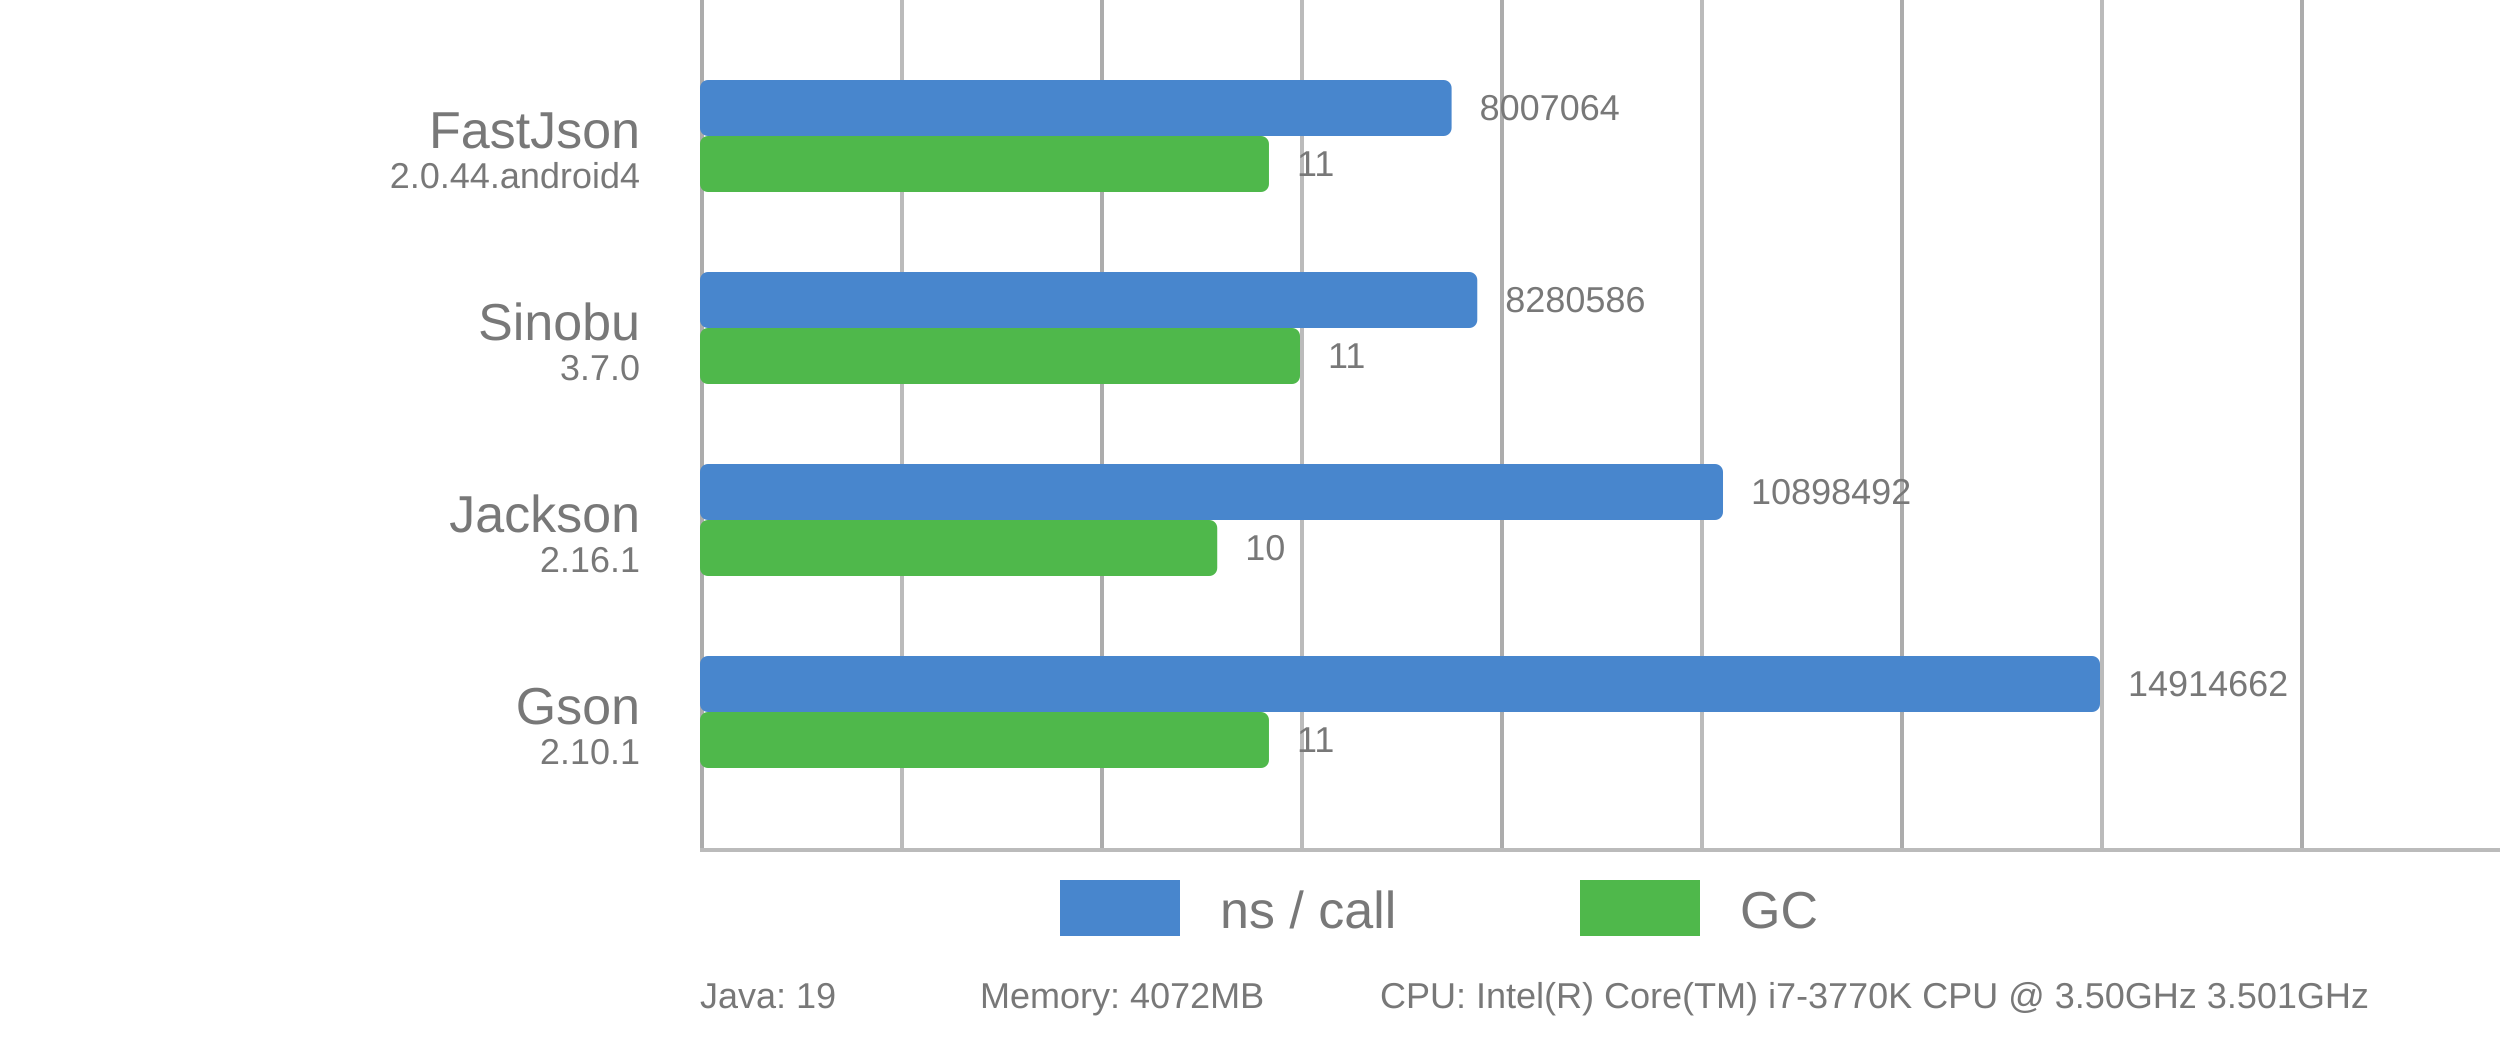
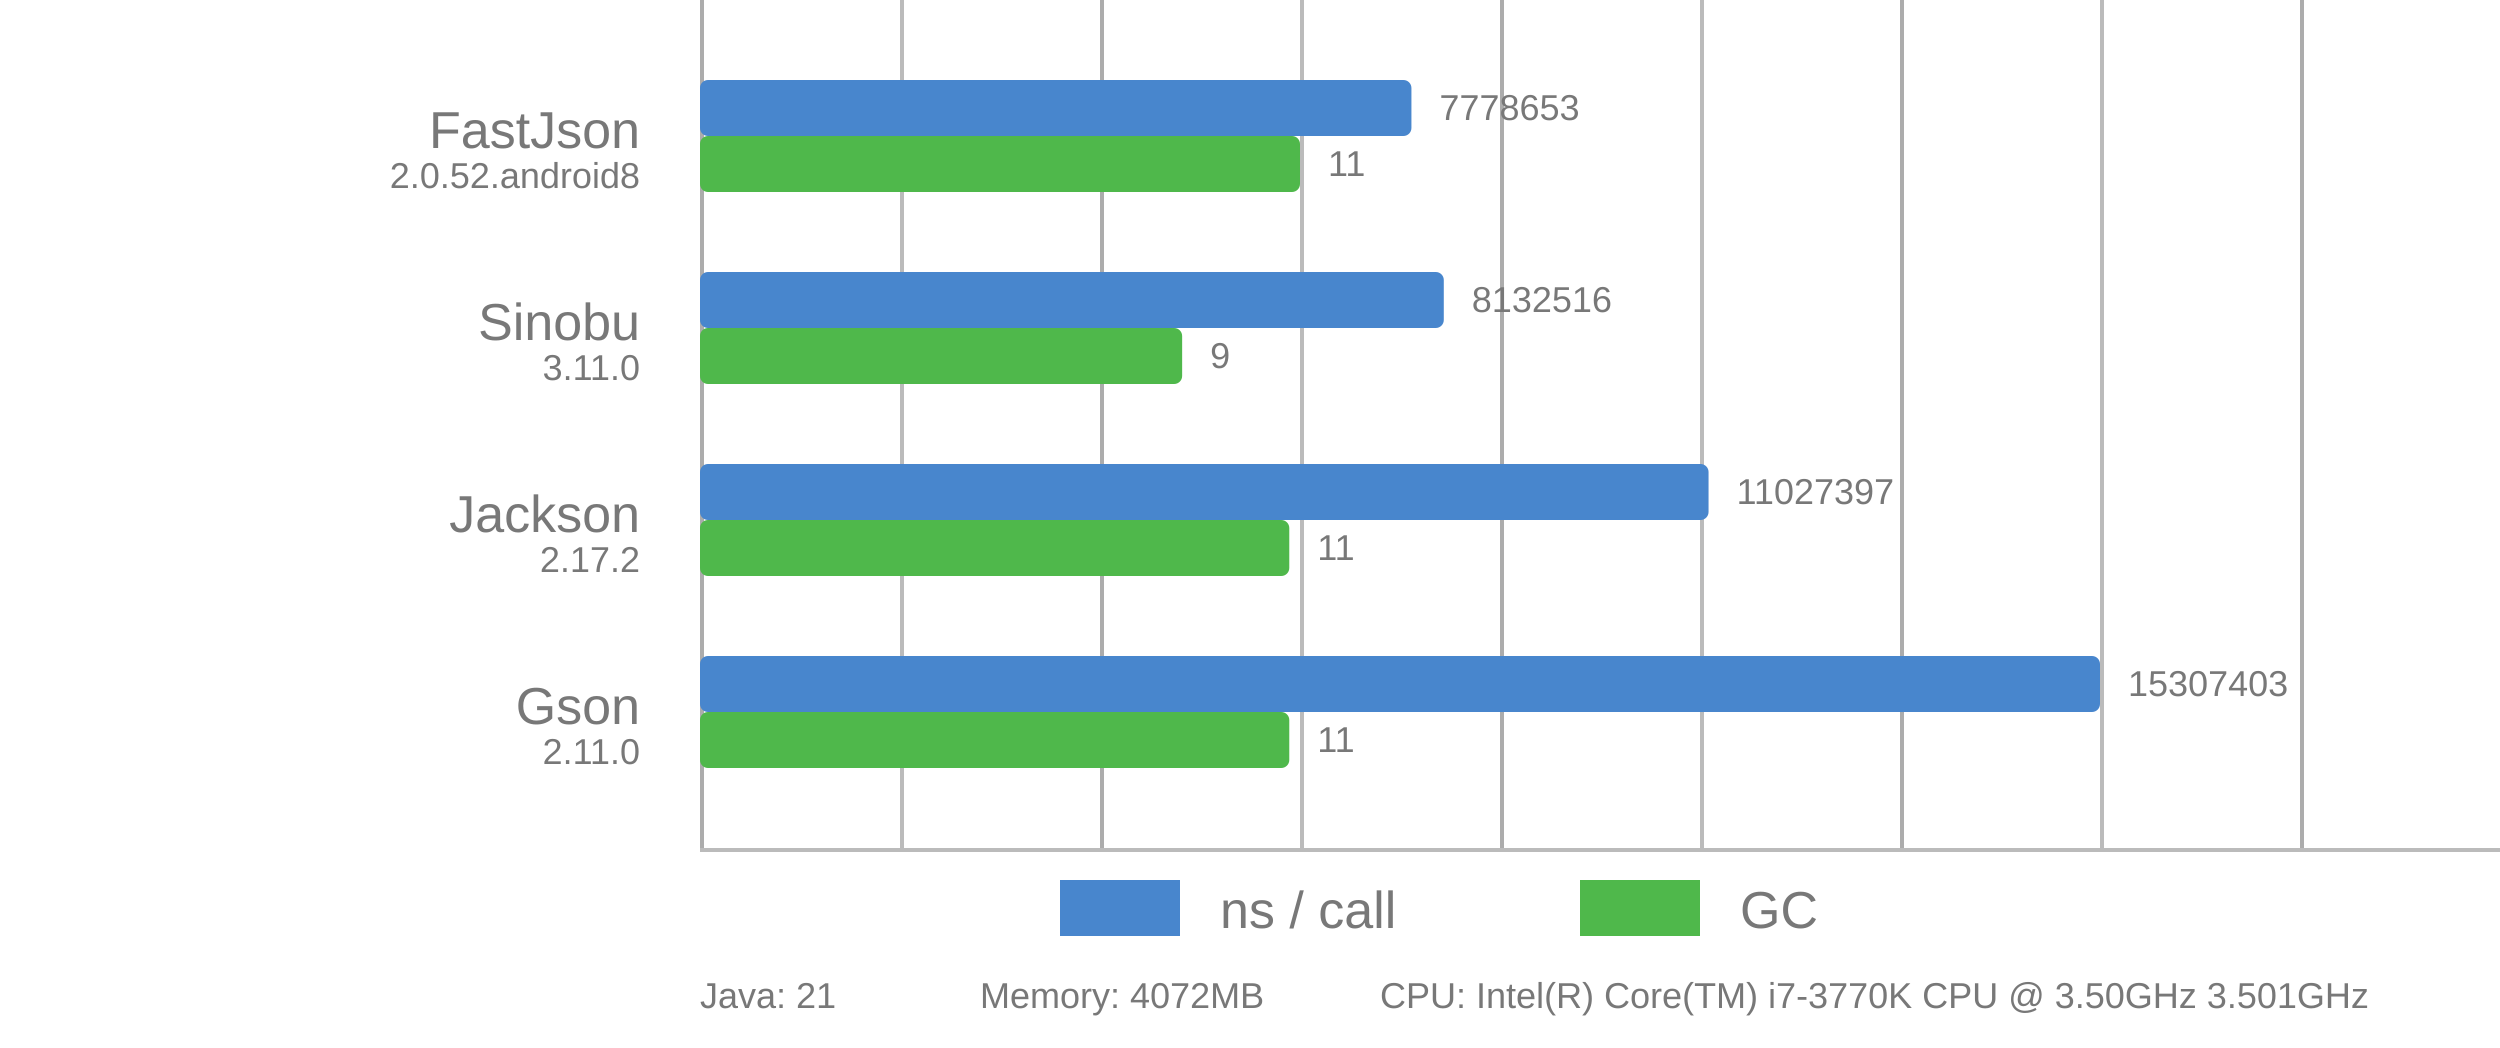
<svg xmlns="http://www.w3.org/2000/svg" viewBox="0 0 625 262">
  <style>
      text {
          font-family: Arial;
          font-size: 13px;
          fill: #787878;
      }

      .desc {
          font-size: 9px;
      }

      .vline {
          fill: #acacac;
          stroke: none;
          stroke-width: 0;
      }

      .subline {
          fill: #bbb;
          stroke: none;
          stroke-width: 0;
      }

      .call {
          fill: #4886CD;
          stroke-linejoin: round;
          height: 14px;
      }

      .gc {
          fill: #4FB84B;
          stroke-linejoin: round;
          height: 14px;
      }
  </style>
  <g>
    <rect x="175" y="0" width="1" height="212" class="vline" />
    <rect x="275" y="0" width="1" height="212" class="vline" />
    <rect x="375" y="0" width="1" height="212" class="vline" />
    <rect x="475" y="0" width="1" height="212" class="vline" />
    <rect x="575" y="0" width="1" height="212" class="vline" />
    <rect x="225" y="0" width="1" height="212" class="subline" />
    <rect x="325" y="0" width="1" height="212" class="subline" />
    <rect x="425" y="0" width="1" height="212" class="subline" />
    <rect x="525" y="0" width="1" height="212" class="subline" />
    <rect x="175" y="212" width="450" height="1" class="subline" />
    <rect x="265" y="220" width="30" class="call" />
    <text x="305" y="232">ns / call</text>
    <rect x="395" y="220" width="30" class="gc" />
    <text x="435" y="232">GC</text>
  </g>
-   <rect x="175" y="20" width="187.9" rx="2" ry="2" class="call" />
-   <rect x="175" y="34" width="142.241" rx="2" ry="2" class="gc" />
+   <rect x="175" y="20" width="177.857" rx="2" ry="2" class="call" />
+   <rect x="175" y="34" width="150" rx="2" ry="2" class="gc" />
  <text x="160" y="37" text-anchor="end">FastJson</text>
-   <text x="160" y="47" text-anchor="end" class="desc">2.0.44.android4</text>
-   <text x="369.9" y="30" class="desc">8007064</text>
-   <text x="324.241" y="44" class="desc">11</text>
-   <rect x="175" y="68" width="194.319" rx="2" ry="2" class="call" />
-   <rect x="175" y="82" width="150" rx="2" ry="2" class="gc" />
+   <text x="160" y="47" text-anchor="end" class="desc">2.0.52.android8</text>
+   <text x="359.857" y="30" class="desc">7778653</text>
+   <text x="332" y="44" class="desc">11</text>
+   <rect x="175" y="68" width="185.948" rx="2" ry="2" class="call" />
+   <rect x="175" y="82" width="120.536" rx="2" ry="2" class="gc" />
  <text x="160" y="85" text-anchor="end">Sinobu</text>
-   <text x="160" y="95" text-anchor="end" class="desc">3.7.0</text>
-   <text x="376.319" y="78" class="desc">8280586</text>
-   <text x="332" y="92" class="desc">11</text>
-   <rect x="175" y="116" width="255.753" rx="2" ry="2" class="call" />
-   <rect x="175" y="130" width="129.31" rx="2" ry="2" class="gc" />
+   <text x="160" y="95" text-anchor="end" class="desc">3.11.0</text>
+   <text x="367.948" y="78" class="desc">8132516</text>
+   <text x="302.536" y="92" class="desc">9</text>
+   <rect x="175" y="116" width="252.139" rx="2" ry="2" class="call" />
+   <rect x="175" y="130" width="147.321" rx="2" ry="2" class="gc" />
  <text x="160" y="133" text-anchor="end">Jackson</text>
-   <text x="160" y="143" text-anchor="end" class="desc">2.16.1</text>
-   <text x="437.753" y="126" class="desc">10898492</text>
-   <text x="311.31" y="140" class="desc">10</text>
+   <text x="160" y="143" text-anchor="end" class="desc">2.17.2</text>
+   <text x="434.139" y="126" class="desc">11027397</text>
+   <text x="329.321" y="140" class="desc">11</text>
  <rect x="175" y="164" width="350" rx="2" ry="2" class="call" />
-   <rect x="175" y="178" width="142.241" rx="2" ry="2" class="gc" />
+   <rect x="175" y="178" width="147.321" rx="2" ry="2" class="gc" />
  <text x="160" y="181" text-anchor="end">Gson</text>
-   <text x="160" y="191" text-anchor="end" class="desc">2.10.1</text>
-   <text x="532" y="174" class="desc">14914662</text>
-   <text x="324.241" y="188" class="desc">11</text>
-   <text x="175" y="252" class="desc">Java: 19</text>
+   <text x="160" y="191" text-anchor="end" class="desc">2.11.0</text>
+   <text x="532" y="174" class="desc">15307403</text>
+   <text x="329.321" y="188" class="desc">11</text>
+   <text x="175" y="252" class="desc">Java: 21</text>
  <text x="245" y="252" class="desc">Memory: 4072MB</text>
  <text x="345" y="252" class="desc">CPU: Intel(R) Core(TM) i7-3770K CPU @ 3.50GHz 3.501GHz</text>
</svg>
